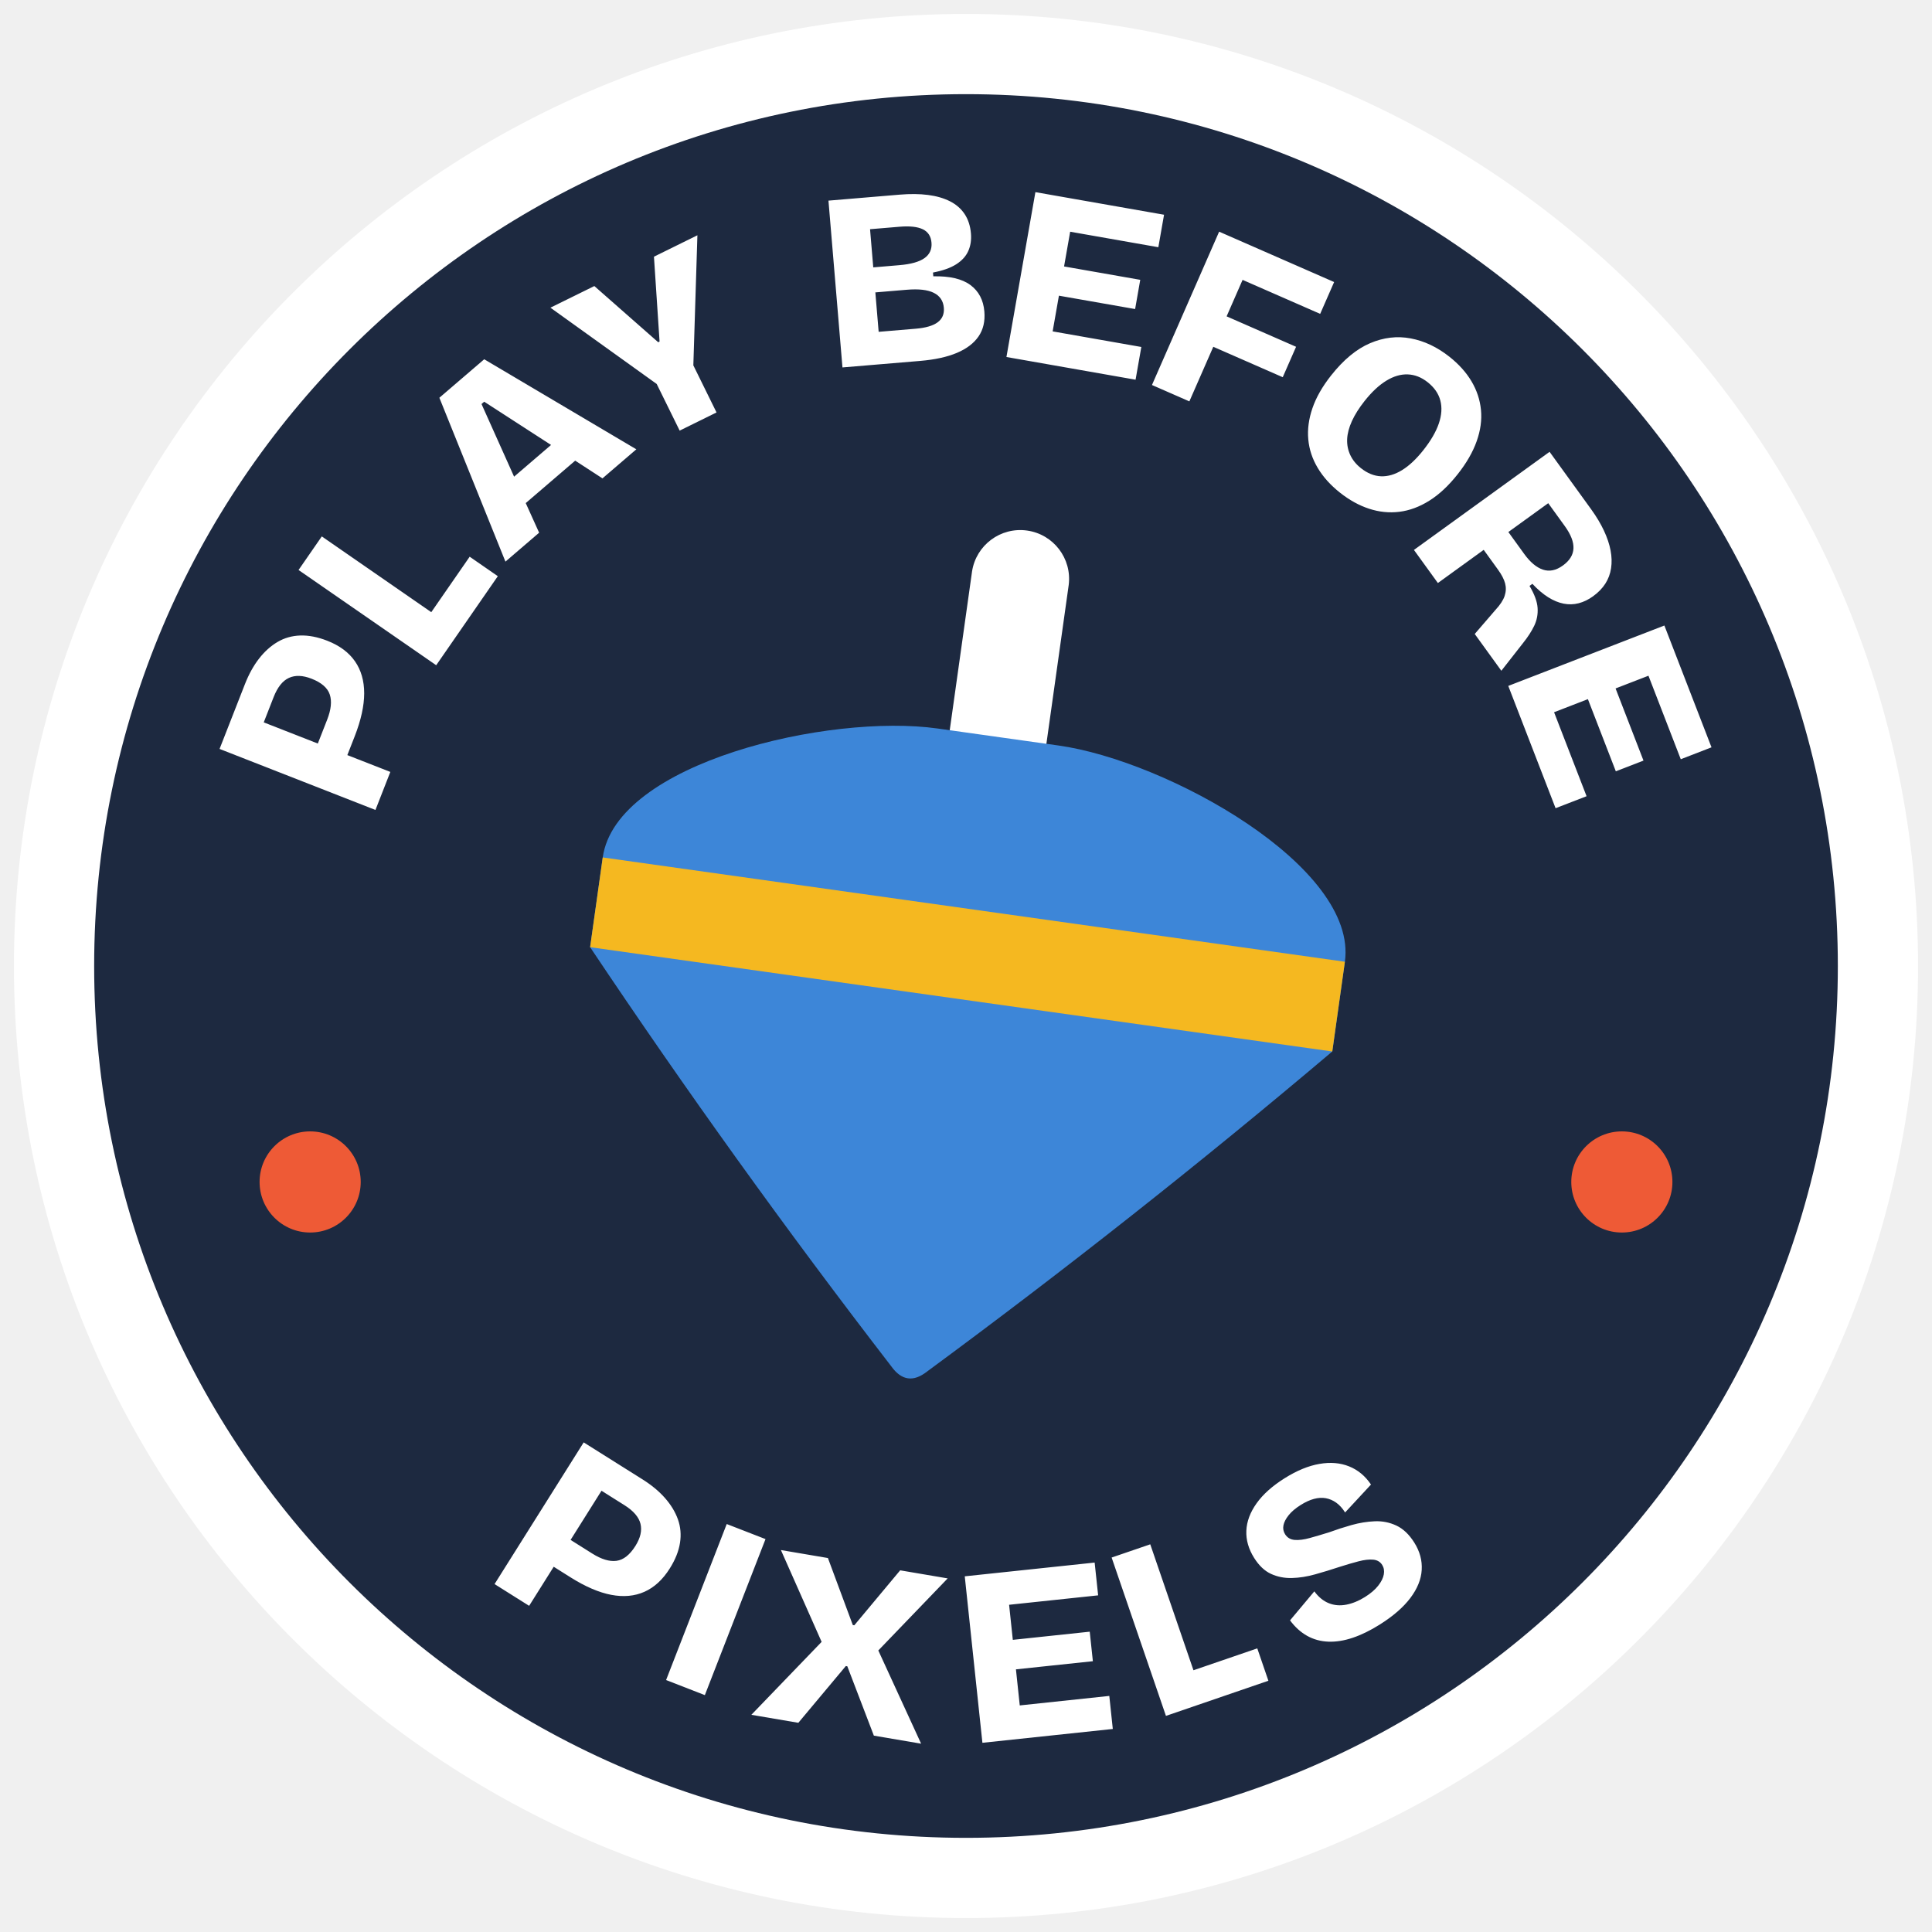
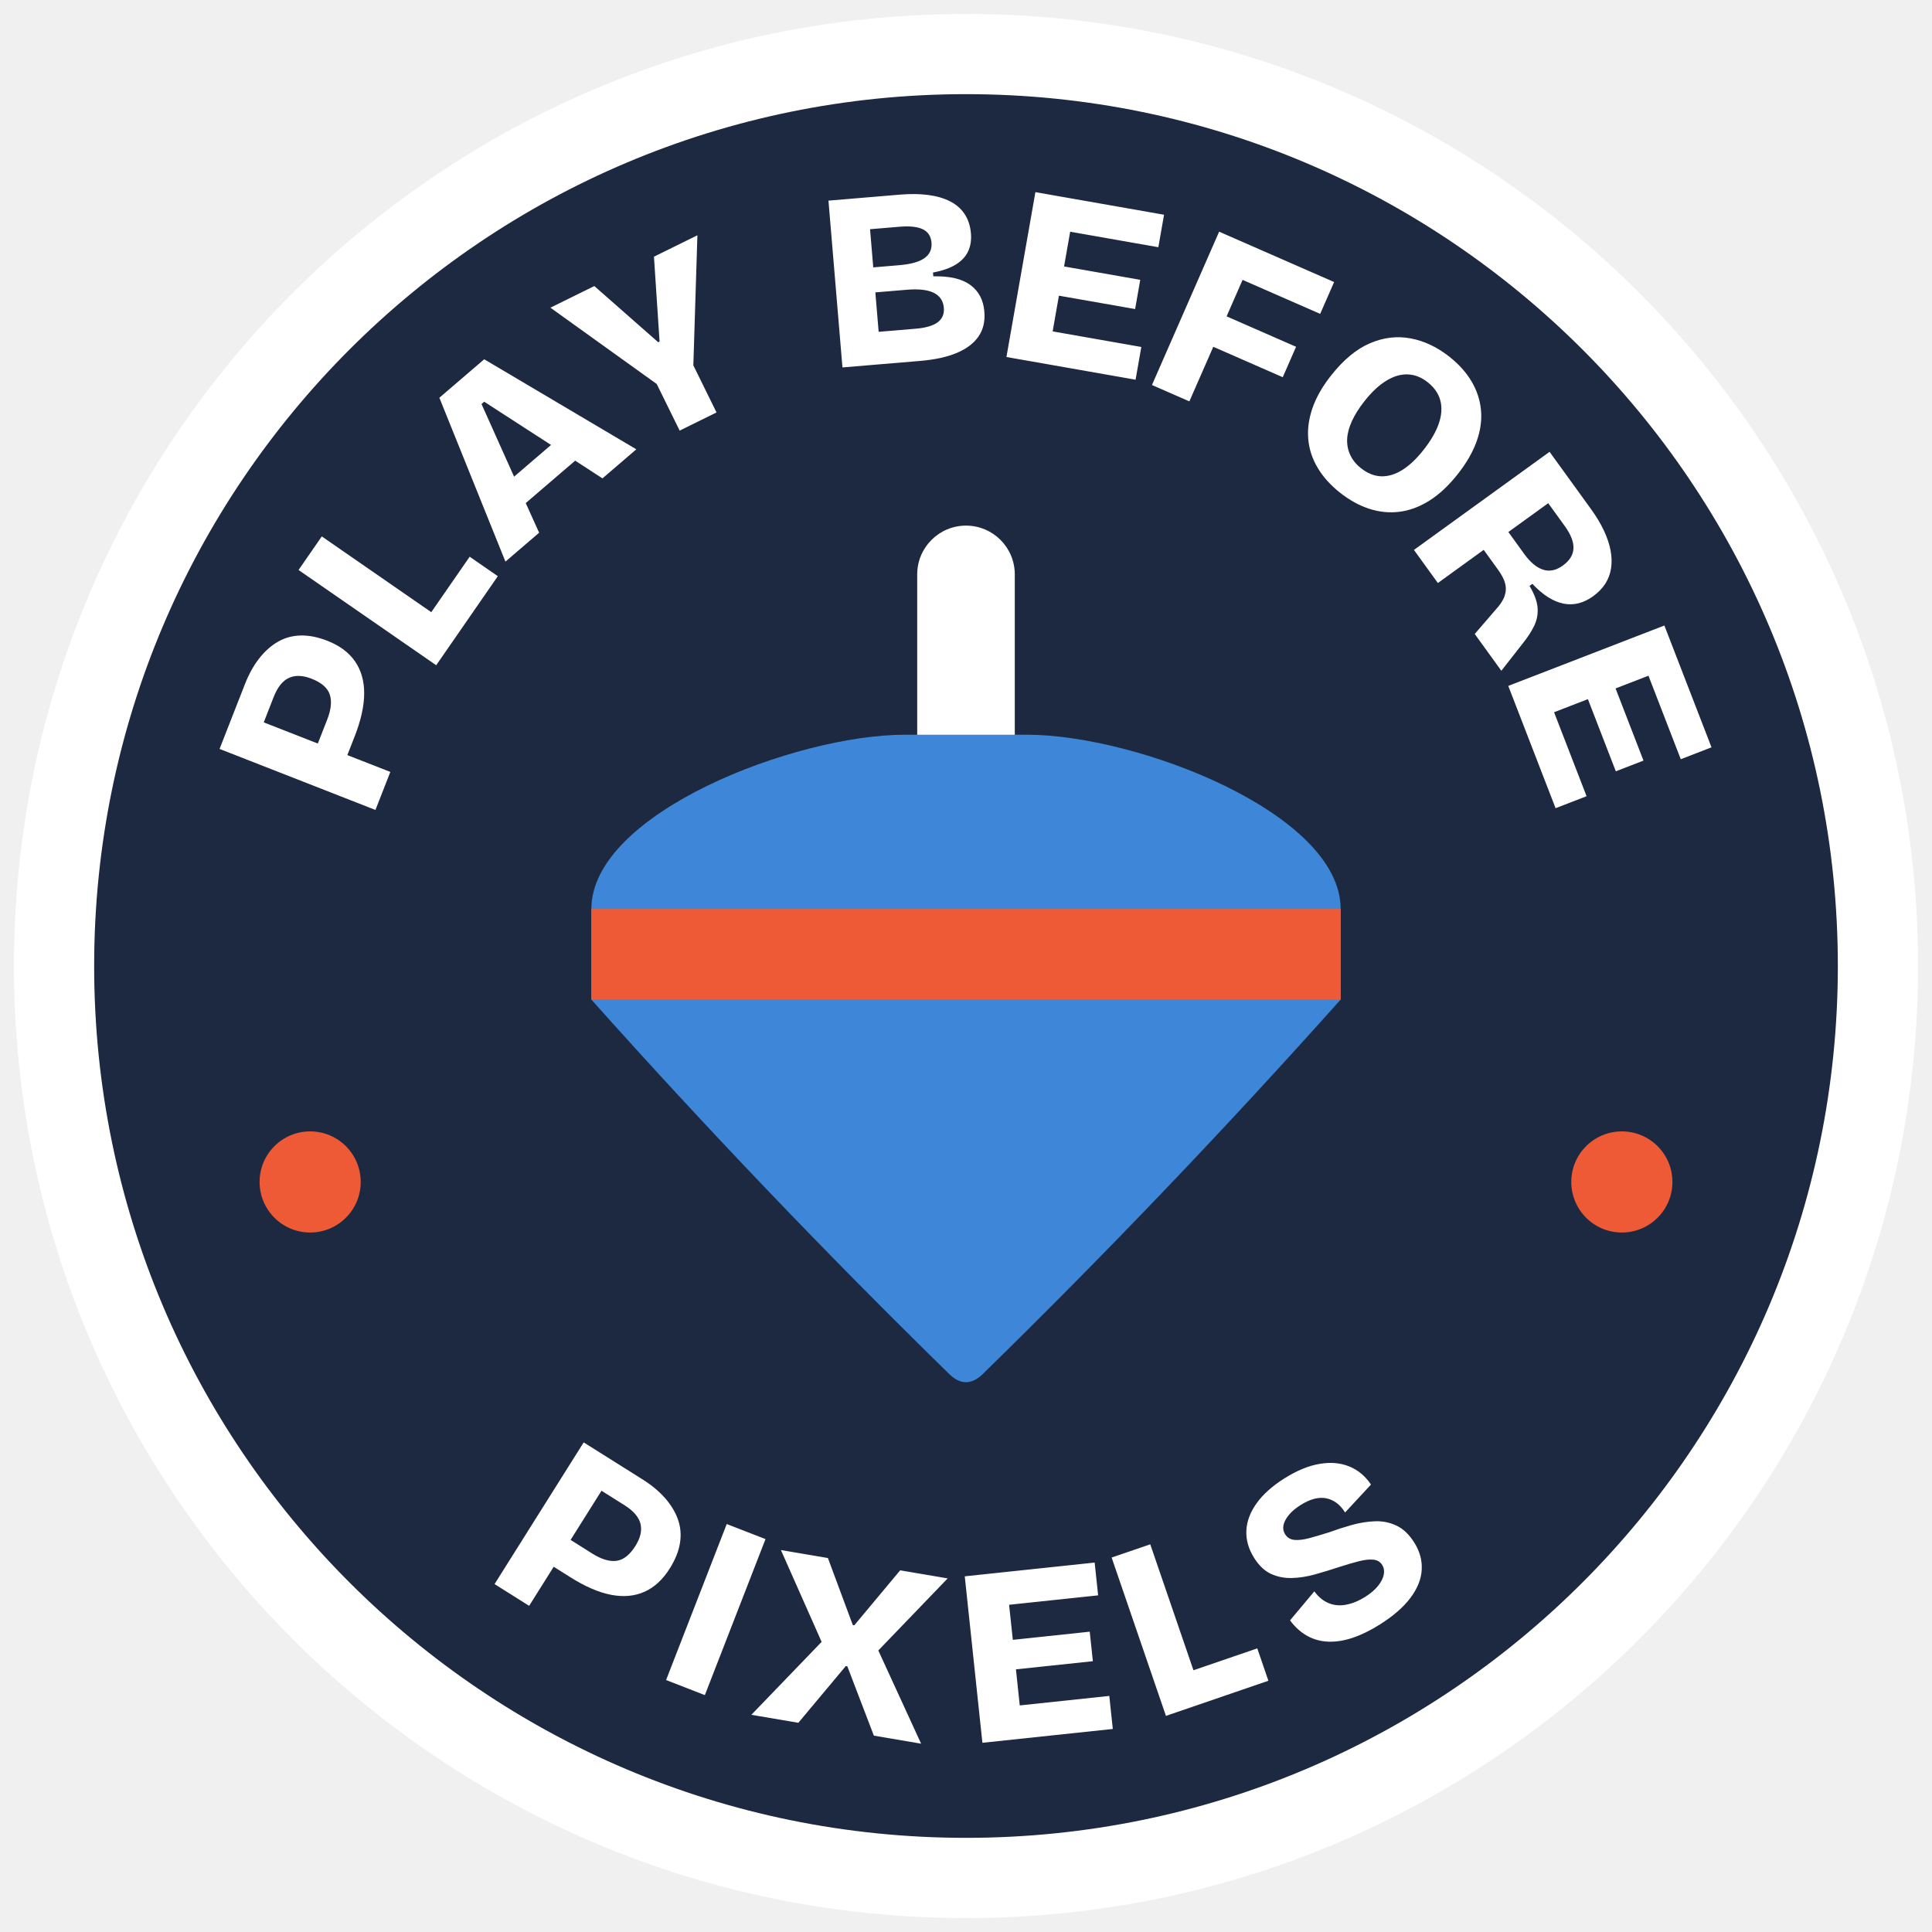
<svg xmlns="http://www.w3.org/2000/svg" viewBox="-554 -554 1108 1108" width="1000" height="1000" role="img" aria-label="Play Before Pixels">
  <circle cx="0" cy="0" r="546" fill="#FFFFFF" />
  <circle cx="0" cy="0" r="500" fill="#1D2940" />
  <path fill="#FFFFFF" d="M-338.68 -89.49 -428.08 -124.49 -413.55 -161.6Q-410.21 -170.14 -405.47 -176.25Q-400.73 -182.36 -394.84 -185.83Q-388.95 -189.31 -381.76 -189.54Q-374.56 -189.76 -366.3 -186.53Q-355.73 -182.39 -350.44 -174.77Q-345.14 -167.16 -345.14 -156.38Q-345.15 -145.6 -350.61 -131.65L-354.8 -120.95L-330.15 -111.3ZM-402.74 -139.72 -371.73 -127.58 -366.37 -141.26Q-362.98 -149.93 -364.87 -155.67Q-366.76 -161.41 -375.29 -164.75Q-382.88 -167.72 -388.3 -165.23Q-393.73 -162.75 -397.07 -154.22ZM-303.84 -172.49 -382.78 -227.11 -369.45 -246.37 -306.66 -202.92 -284.64 -234.73 -268.5 -223.56ZM-264.13 -231.91 -302.02 -325.89 -276.3 -347.96 -189.06 -296.32 -208.49 -279.65 -224.12 -289.82 -252.49 -265.48 -244.81 -248.49ZM-237.97 -298.82 -276.31 -323.62 -277.85 -322.29 -259.17 -280.63ZM-164.21 -307.04 -177.38 -333.79 -238.33 -377.55 -213.15 -389.95 -176.52 -357.73 -175.74 -358.11 -178.96 -406.79 -154.04 -419.07 -156.37 -344.47 -143.07 -317.46ZM-70.85 -343.28 -78.88 -438.94 -38.01 -442.37Q-29.02 -443.13 -21.79 -442.2Q-14.56 -441.27 -9.23 -438.58Q-3.89 -435.89 -0.8 -431.26Q2.28 -426.63 2.83 -420.11Q3.31 -414.46 1.27 -409.98Q-0.76 -405.5 -5.68 -402.39Q-10.6 -399.28 -18.93 -397.7L-18.75 -395.53Q-4.62 -395.84 2.54 -390.53Q9.7 -385.22 10.53 -375.36Q11.24 -366.95 7.2 -361.07Q3.17 -355.18 -5.21 -351.63Q-13.6 -348.08 -26.36 -347.01ZM-50.09 -363.7 -28.78 -365.49Q-20.23 -366.21 -16.25 -369.17Q-12.26 -372.13 -12.71 -377.5Q-13.21 -383.44 -18.47 -386.06Q-23.72 -388.69 -34.01 -387.82L-51.99 -386.31ZM-53.19 -400.66 -38.26 -401.92Q-28.26 -402.76 -23.79 -405.98Q-19.31 -409.2 -19.79 -414.85Q-20.25 -420.36 -24.81 -422.53Q-29.37 -424.7 -38.07 -423.97L-55.03 -422.55ZM23.19 -349.26 39.8 -443.81 113.58 -430.85 110.31 -412.22 59.74 -421.11 56.24 -401.19 99.93 -393.52 96.99 -376.76 53.29 -384.43 49.69 -363.95 100.55 -355.01 97.25 -336.24ZM106.65 -333.2 145.17 -421.14 211.12 -392.25 203.12 -374 158.62 -393.49 149.46 -372.57 189.3 -355.12 181.65 -337.67 141.82 -355.12 128.1 -323.81ZM214.45 -271.48Q206.35 -277.89 201.72 -285.64Q197.09 -293.38 196.3 -301.99Q195.5 -310.6 198.67 -319.87Q201.84 -329.14 209.42 -338.72Q220.07 -352.18 231.71 -357.16Q243.35 -362.14 255.05 -359.92Q266.75 -357.71 277.24 -349.41Q285.34 -343 289.91 -335.3Q294.48 -327.6 295.33 -318.95Q296.19 -310.29 292.87 -300.95Q289.56 -291.61 281.97 -282.03Q274.12 -272.11 265.67 -266.83Q257.23 -261.55 248.5 -260.48Q239.77 -259.42 231.16 -262.25Q222.54 -265.07 214.45 -271.48ZM226.48 -285.52Q232.07 -281.09 238 -280.85Q243.93 -280.61 250.07 -284.38Q256.2 -288.15 262.25 -295.79Q268.75 -304 271.18 -311.17Q273.61 -318.33 272.03 -324.31Q270.46 -330.29 264.76 -334.8Q259.4 -339.05 253.36 -339.28Q247.33 -339.51 241.05 -335.67Q234.76 -331.83 228.53 -323.96Q223.84 -318.03 221.32 -312.51Q218.81 -306.99 218.59 -302.15Q218.38 -297.31 220.38 -293.04Q222.38 -288.77 226.48 -285.52ZM256.89 -238.62 334.68 -294.88 358.55 -261.89Q363.06 -255.64 365.86 -249.67Q368.65 -243.7 369.66 -238.33Q370.68 -232.96 369.95 -228.13Q369.23 -223.3 366.66 -219.28Q364.09 -215.27 359.61 -212.03Q355.6 -209.13 351.36 -208.04Q347.12 -206.95 342.73 -207.81Q338.34 -208.67 333.89 -211.47Q329.44 -214.26 324.82 -219.17L323.17 -217.98Q327.44 -210.84 327.81 -205.36Q328.18 -199.88 325.84 -195.05Q323.5 -190.22 319.34 -185.05L307.02 -169.32L291.76 -190.42L303.67 -204.24Q307.7 -208.59 308.91 -212.25Q310.12 -215.91 309.18 -219.44Q308.24 -222.98 305.08 -227.34L296.9 -238.66L270.62 -219.64ZM311.04 -248.89 320.16 -236.28Q325.28 -229.2 330.86 -227.32Q336.45 -225.43 342.34 -229.7Q348.11 -233.87 348.38 -239.45Q348.65 -245.04 343.37 -252.34L333.91 -265.42ZM310.99 -160.63 400.52 -195.27 427.55 -125.41 409.92 -118.58 391.39 -166.47 372.53 -159.18 388.54 -117.8 372.67 -111.66 356.66 -153.04 337.26 -145.53 355.9 -97.37 338.12 -90.5ZM-270.37 354.47 -219.26 273.21 -185.52 294.42Q-177.76 299.3 -172.65 305.1Q-167.53 310.9 -165.22 317.33Q-162.91 323.77 -164.03 330.88Q-165.15 337.99 -169.88 345.5Q-175.92 355.11 -184.39 358.88Q-192.87 362.66 -203.46 360.64Q-214.04 358.62 -226.72 350.65L-236.45 344.53L-250.54 366.94ZM-209.04 300.94 -226.77 329.14 -214.34 336.96Q-206.45 341.92 -200.46 341.13Q-194.47 340.35 -189.59 332.59Q-185.26 325.69 -186.68 319.9Q-188.11 314.11 -195.86 309.23ZM-172 409.5 -137.22 320.03 -114.98 328.67 -149.77 418.15ZM-123.1 429.44 -82.8 387.61 -106.15 334.95 -79.19 339.53 -64.92 377.96 -64.06 378.1 -37.75 346.58 -10.51 351.21 -50.29 392.54 -25.74 446 -52.84 441.39 -68.06 401.62 -68.92 401.47 -96.15 434.02ZM9.41 445.49 -0.71 350.02 73.78 342.13 75.78 360.93 24.72 366.34 26.85 386.45 70.96 381.77 72.76 398.7 28.64 403.37 30.83 424.06 82.18 418.61 84.19 437.56ZM114.67 430.06 83.52 339.25 105.67 331.66 130.45 403.89 167.05 391.34 173.42 409.91ZM237.18 377.75Q229.17 382.78 221.79 385.26Q214.42 387.74 207.83 387.49Q201.24 387.25 195.71 384.19Q190.19 381.13 185.83 375.28L199.77 358.64Q203.39 363.58 208.08 365.44Q212.77 367.31 218.12 366.27Q223.48 365.22 228.78 361.9Q233.71 358.81 236.38 355.41Q239.06 352.01 239.61 348.92Q240.16 345.83 238.69 343.49Q236.99 340.78 233.53 340.46Q230.07 340.14 225.19 341.4Q220.31 342.66 214.16 344.63Q207.2 346.94 200.26 348.88Q193.33 350.83 186.91 350.99Q180.48 351.16 174.94 348.63Q169.41 346.09 165.23 339.44Q160.44 331.8 160.78 323.86Q161.12 315.92 166.64 308.16Q172.16 300.4 182.76 293.75Q193.23 287.18 202.68 285.55Q212.13 283.91 219.71 286.97Q227.3 290.02 232.26 297.38L217.41 313.4Q215.17 309.83 212.36 307.81Q209.55 305.8 206.35 305.22Q203.16 304.65 199.56 305.62Q195.96 306.59 192.02 309.06Q187.46 311.92 185.02 315Q182.57 318.08 182.05 320.81Q181.53 323.54 183 325.89Q184.86 328.84 188.48 329.14Q192.1 329.45 197.23 328.03Q202.35 326.62 208.38 324.73Q214.37 322.52 221.08 320.62Q227.79 318.73 234.4 318.45Q241 318.17 246.86 320.93Q252.72 323.7 257.12 330.72Q261.84 338.24 261.35 346.36Q260.86 354.47 254.81 362.48Q248.76 370.48 237.18 377.75Z" />
  <circle cx="376.13" cy="123.85" r="29" fill="#EE5A36" />
  <circle cx="-376.13" cy="123.85" r="29" fill="#EE5A36" />
-   <path fill="#FFFFFF" d="M-16.28 -85.74L3.47 -226.29A27.99 27.99 0 0 1 58.9 -218.5L39.15 -77.95Z" />
-   <path fill="#3D86D8" d="M-215.57 -10.79L-208.33 -62.26C-200.68 -116.7 -78.61 -144.97 -16.26 -136.2L53.03 -126.46C115.39 -117.7 224.94 -56.88 217.29 -2.44L210.06 49.03Q96.98 144.7 -22.29 232.54Q-34.06 241.83 -42.8 229.65Q-133.24 112.35 -215.57 -10.79Z" />
-   <path fill="#F5B820" d="M-208.33 -62.26L217.29 -2.44L210.06 49.03L-215.57 -10.79Z" />
+   <path fill="#FFFFFF" d="M-27.98 -82.67L-27.98 -224.58A27.98 27.98 0 0 1 27.98 -224.58L27.98 -82.67Z" />
+   <path fill="#3D86D8" d="M-214.86 19.26L-214.86 -32.7C-214.86 -87.67 -97.94 -132.64 -34.98 -132.64L34.98 -132.64C97.94 -132.64 214.86 -87.67 214.86 -32.7L214.86 19.26Q116.22 129.72 10.36 233.28Q0 244.12 -10.36 233.28Q-116.22 129.72 -214.86 19.26Z" />
+   <path fill="#EE5A36" d="M-214.86 -32.7L214.86 -32.7L214.86 19.26L-214.86 19.26Z" />
</svg>
